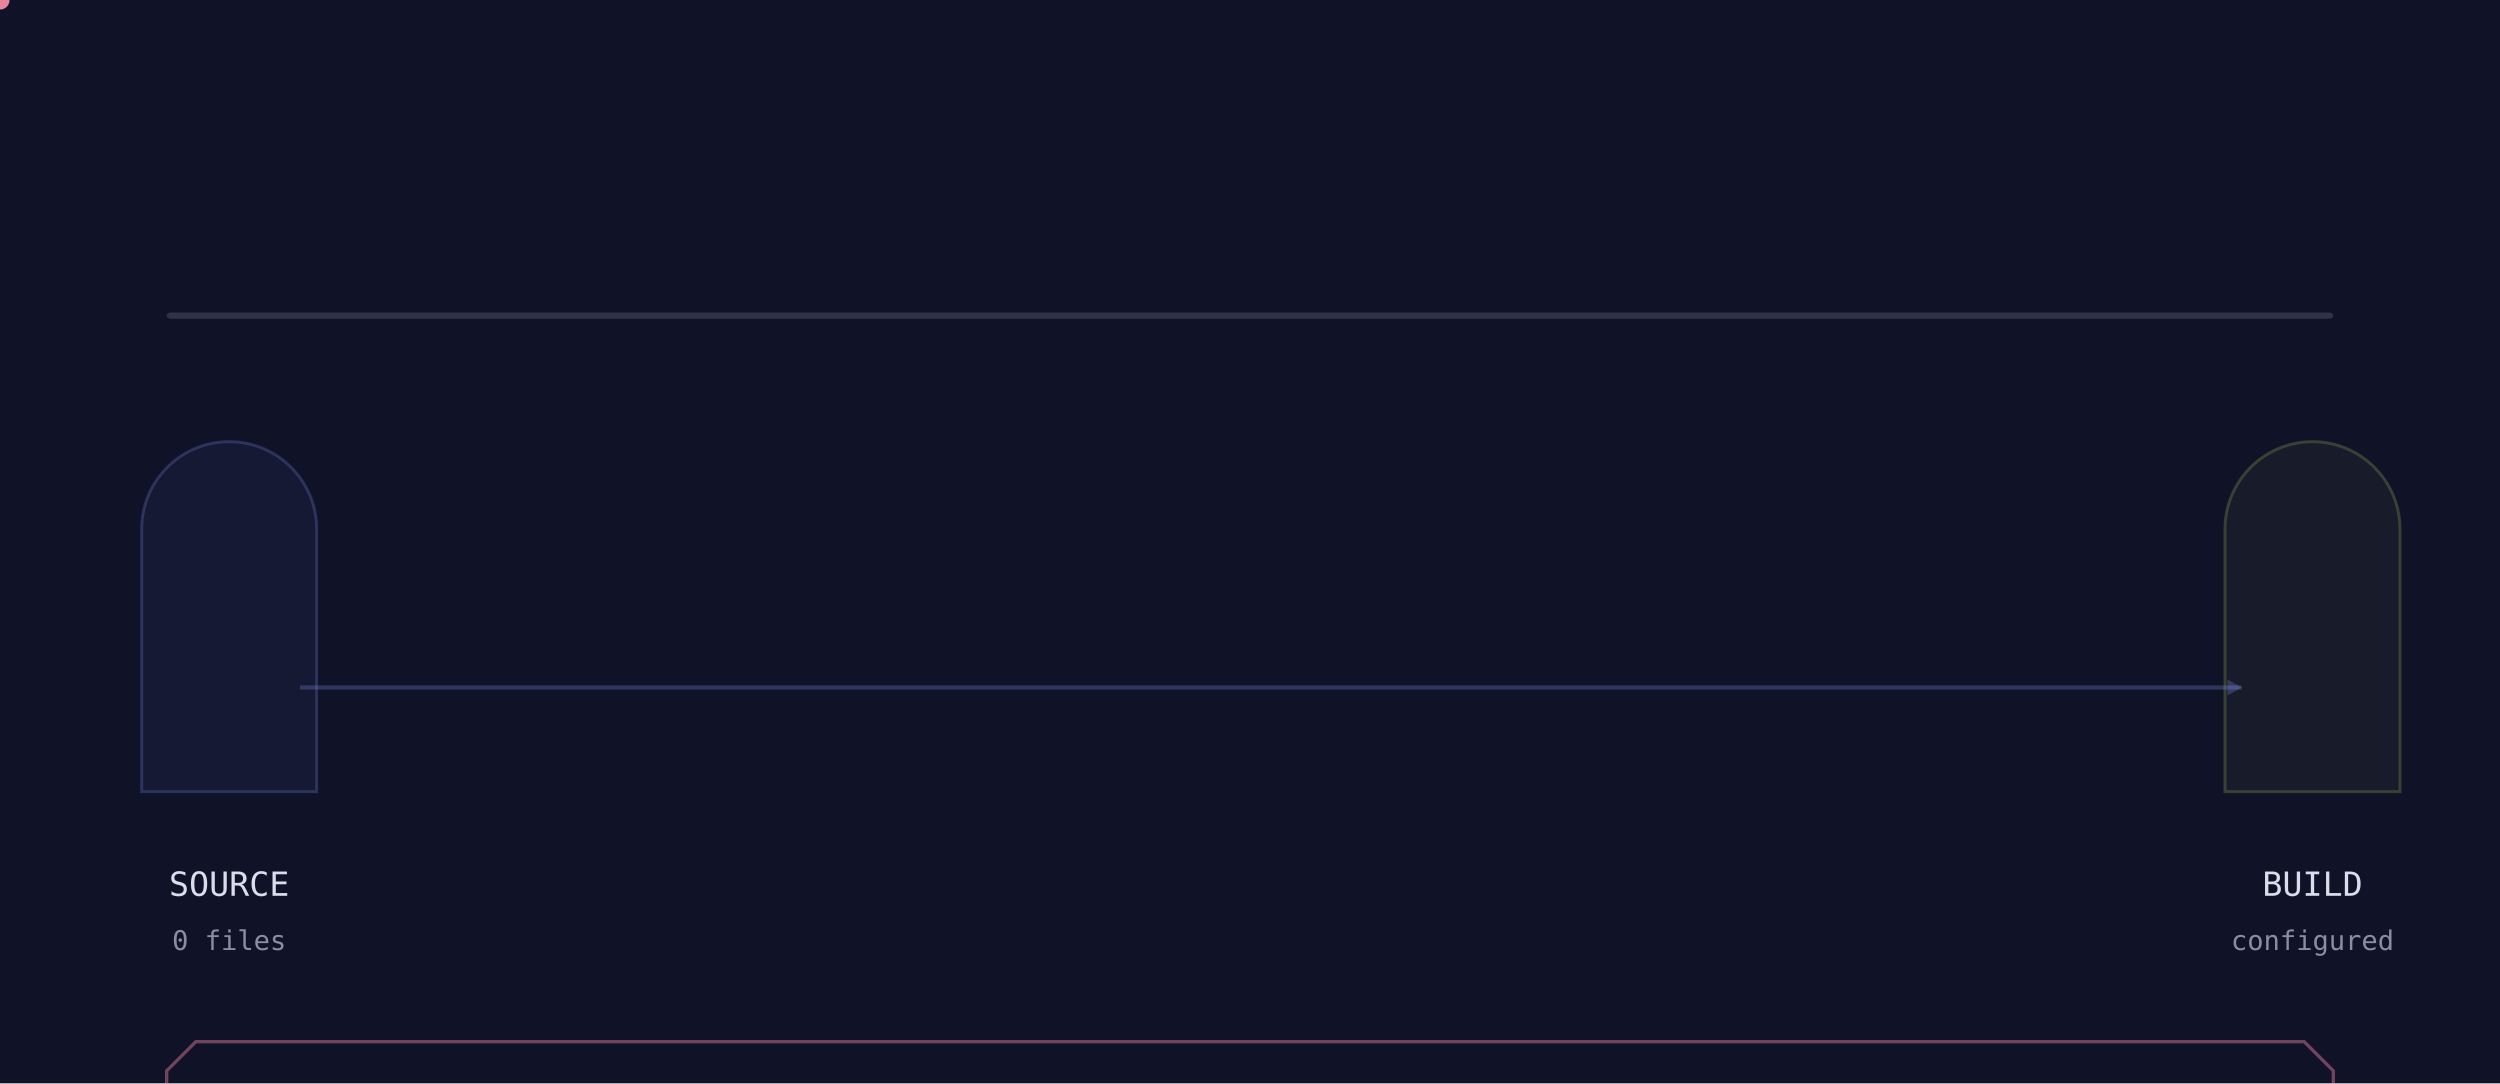
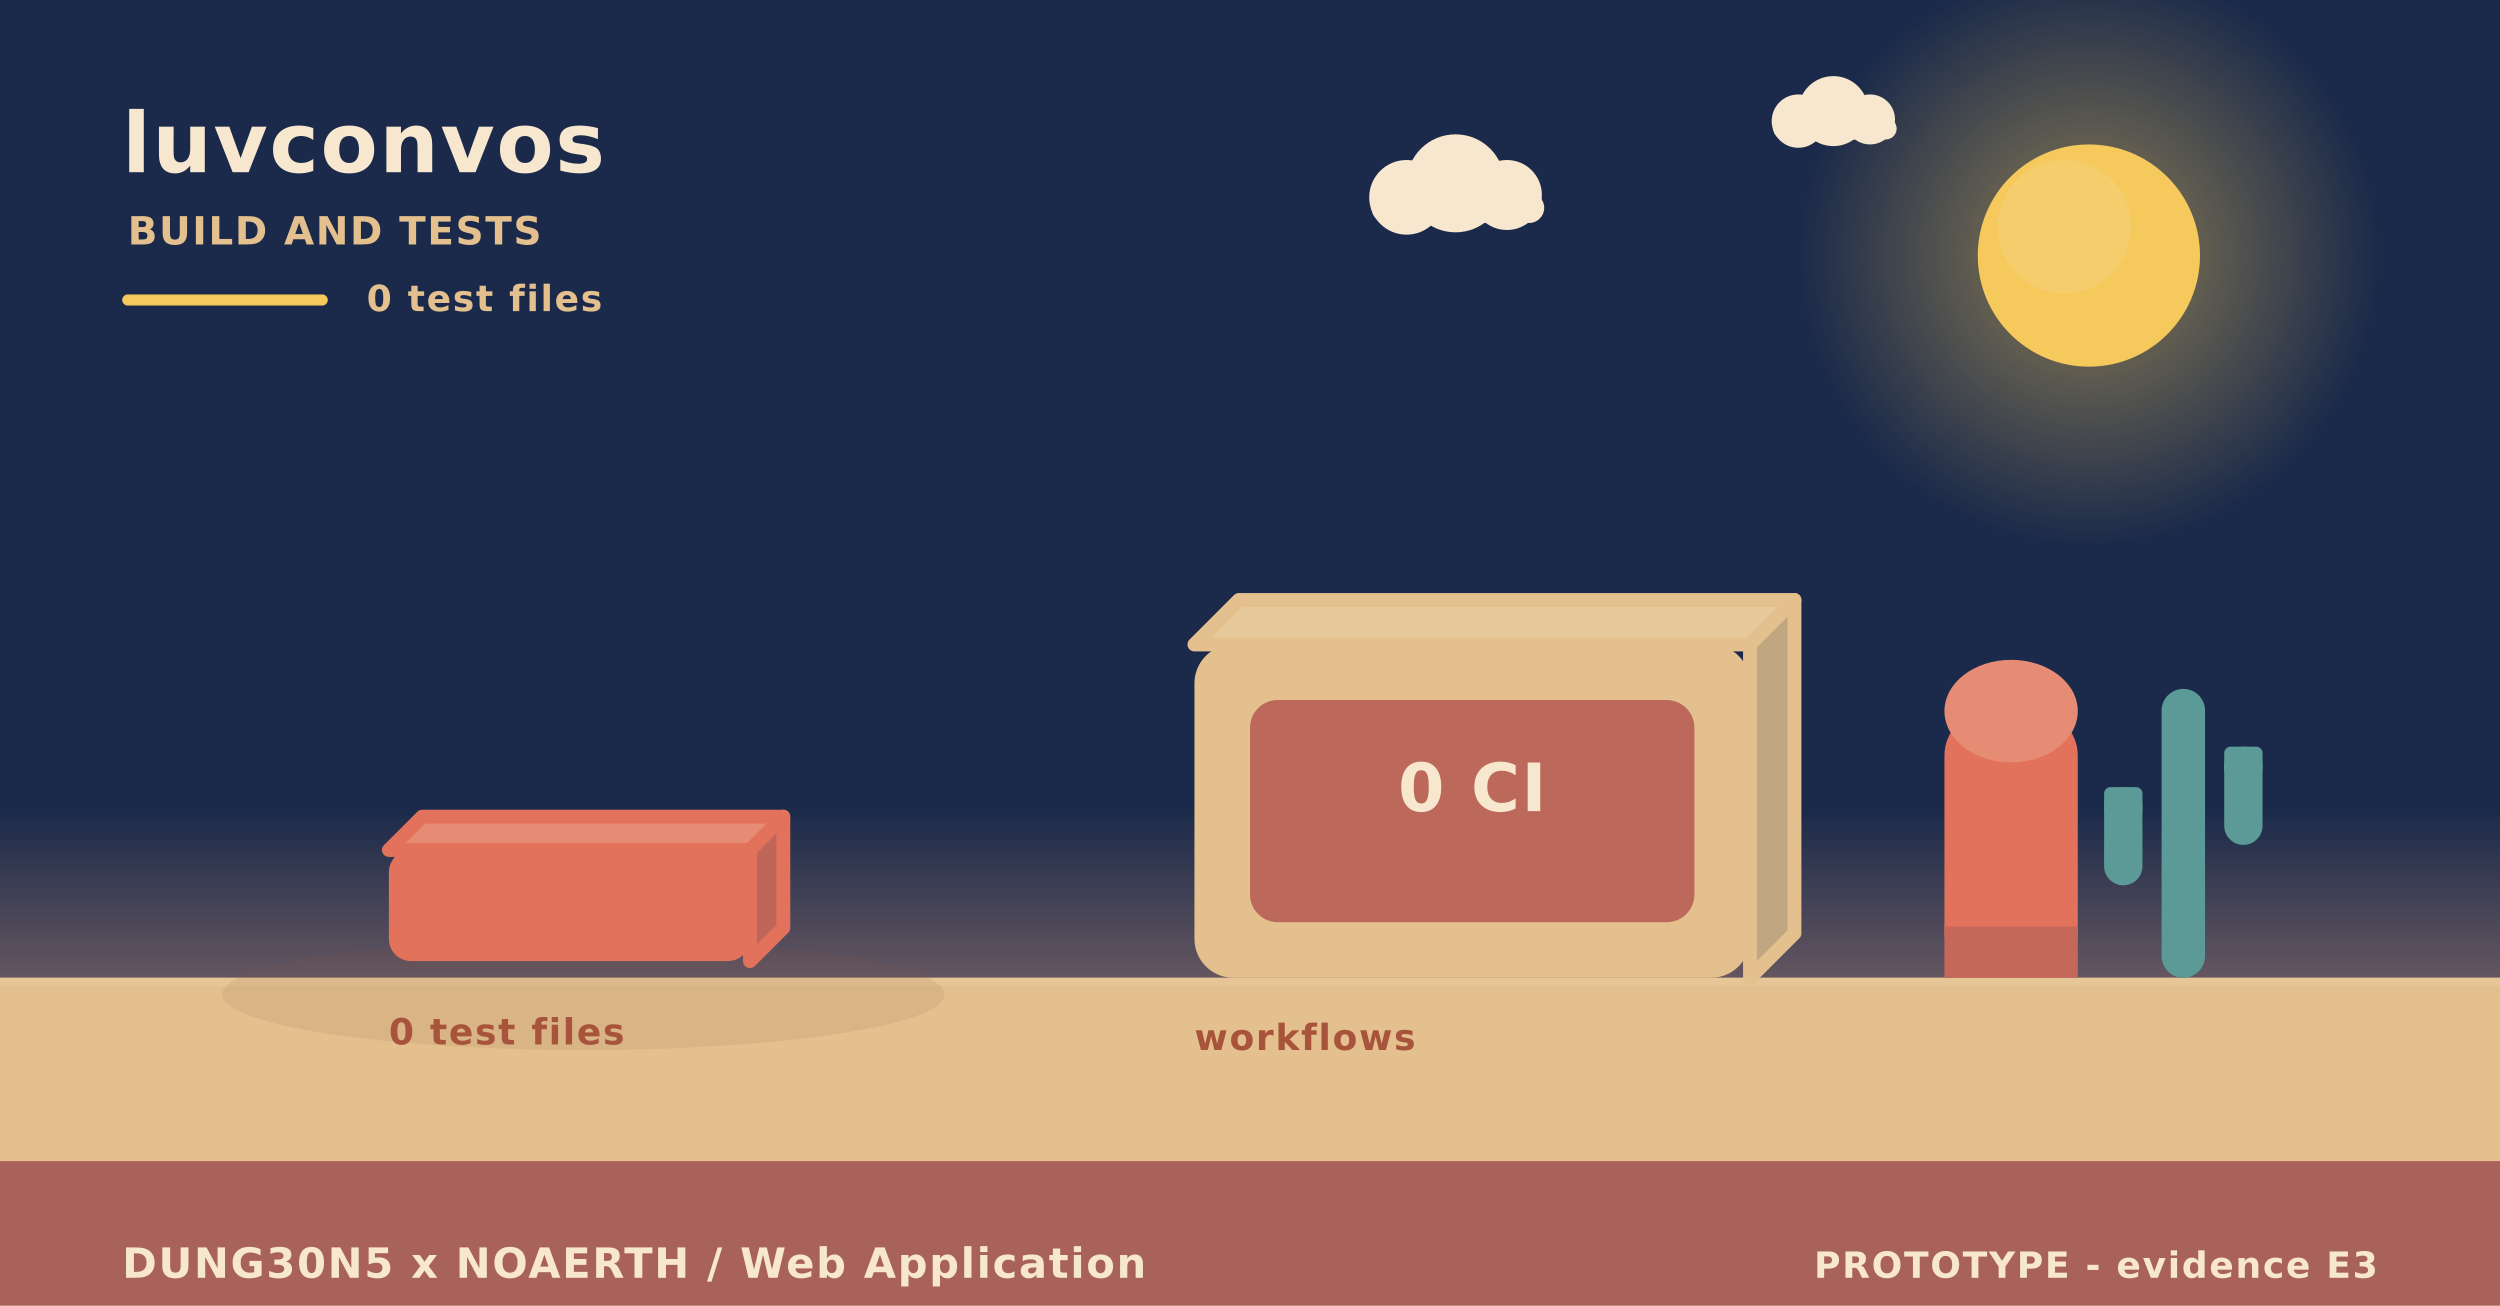
- <svg xmlns="http://www.w3.org/2000/svg" viewBox="0 0 1200 520" width="1200" height="520" role="img" aria-label="luvconvos build evidence">
-   <rect width="1200" height="520" fill="#101228" />
-   <defs>
-     <linearGradient id="gb" x1="0" y1="0" x2="1" y2="1">
-       <stop offset="0%" stop-color="#8093f1" />
-       <stop offset="100%" stop-color="#a7c957" />
-     </linearGradient>
-   </defs>
-   <rect x="80.00" y="150.00" width="1040.00" height="3.00" rx="2.00" fill="rgba(242,242,255,0.140)" opacity="1.00" />
-   <path d="M68.00,380.00 L68.00,254.00 A42.00,42.00 0 0 1 152.00,254.00 L152.00,380.00 Z" fill="rgba(128,147,241,0.100)" opacity="0.55" stroke="rgba(128,147,241,0.450)" stroke-width="1.4" />
-   <polygon points="-192.26,189.00 -136.83,221.00 -136.83,157.00 -192.26,125.00" fill="#945363" opacity="0.95" />
-   <polygon points="-247.68,221.00 -192.26,253.00 -192.26,189.00 -247.68,157.00" fill="#829d44" opacity="0.95" />
-   <polygon points="-192.26,125.00 -136.83,157.00 -192.26,189.00 -247.68,157.00" fill="#8093f1" opacity="0.95" />
-   <text x="110" y="430" font-family="ui-monospace,Menlo,monospace" font-size="16" fill="rgba(242,242,255,0.900)" text-anchor="middle">SOURCE</text>
-   <text x="110" y="456" font-family="ui-monospace,Menlo,monospace" font-size="13" fill="rgba(242,242,255,0.550)" text-anchor="middle">0 files</text>
-   <path d="M1068.00,380.00 L1068.00,254.00 A42.00,42.00 0 0 1 1152.00,254.00 L1152.00,380.00 Z" fill="rgba(167,201,87,0.100)" opacity="0.55" stroke="rgba(167,201,87,0.450)" stroke-width="1.4" />
-   <polygon points="673.77,689.00 729.19,721.00 729.19,657.00 673.77,625.00" fill="#945363" opacity="0.95" />
-   <polygon points="618.34,721.00 673.77,753.00 673.77,689.00 618.34,657.00" fill="#829d44" opacity="0.95" />
-   <polygon points="673.77,625.00 729.19,657.00 673.77,689.00 618.34,657.00" fill="#a7c957" opacity="0.95" />
-   <text x="1110" y="430" font-family="ui-monospace,Menlo,monospace" font-size="16" fill="rgba(242,242,255,0.900)" text-anchor="middle">BUILD</text>
-   <text x="1110" y="456" font-family="ui-monospace,Menlo,monospace" font-size="13" fill="rgba(242,242,255,0.550)" text-anchor="middle">configured</text>
-   <line x1="144.00" y1="330.00" x2="1076.00" y2="330.00" stroke="rgba(128,147,241,0.500)" stroke-width="2.00" opacity="0.55" />
-   <polygon points="1076.00,330.00 1069.20,326.20 1069.20,333.80" fill="rgba(128,147,241,0.500)" opacity="0.55" />
-   <g opacity="0.9">
-     <circle cx="0.00" cy="0.00" r="4.60" fill="#ff8fab" opacity="1.00" />
-     <animateTransform attributeName="transform" type="translate" values="144.00,330.00 1076.00,330.00" dur="5.633s" begin="0.0s" repeatCount="indefinite" />
-     <animateTransform attributeName="transform" type="translate" values="1076.00,330.00 144.00,330.00" dur="5.633s" begin="2.817s" repeatCount="indefinite" />
+ <svg xmlns="http://www.w3.org/2000/svg" width="900" height="470" viewBox="0 0 900 470" role="img" aria-label="luvconvos - how it is verified">
+   <linearGradient id="skyb" x1="0" y1="0" x2="0" y2="1">
+     <stop offset="0" stop-color="#1b2a4a" />
+     <stop offset="0.62" stop-color="#1b2a4a" />
+     <stop offset="1" stop-color="#f3ad8a" />
+   </linearGradient>
+   <rect width="900" height="470" fill="url(#skyb)" />
+   <radialGradient id="sunb">
+     <stop offset="0.35" stop-color="#f5c95c" stop-opacity="0.34" />
+     <stop offset="1" stop-color="#f5c95c" stop-opacity="0" />
+   </radialGradient>
+   <circle cx="752" cy="92" r="104" fill="url(#sunb)" />
+   <circle cx="752" cy="92" r="40" fill="#f5c95c" />
+   <circle cx="743.2" cy="81.6" r="24" fill="#f5d27e" opacity="0.5" />
+   <g>
+     <circle cx="524" cy="66" r="17.64" fill="#f6e7ce" />
+     <circle cx="506.36" cy="71.04" r="13.44" fill="#f6e7ce" />
+     <circle cx="542.48" cy="70.2" r="12.6" fill="#f6e7ce" />
+     <rect x="493.76" y="69.36" width="62.16" height="10.92" rx="5.46" fill="#f6e7ce" />
+     <animateTransform attributeName="transform" type="translate" values="0 0;24 0;0 0" dur="36s" begin="0s" repeatCount="indefinite" />
  </g>
-   <path d="M94.00,500.00 H1106.00 L1120.00,514.00 V546.00 L1106.00,560.00 H94.00 L80.00,546.00 V514.00 Z" fill="none" stroke="rgba(255,143,171,0.500)" stroke-width="1.60" opacity="0.80" />
-   <text x="600" y="536" font-family="ui-monospace,Menlo,monospace" font-size="16" fill="rgba(255,143,171,0.950)" text-anchor="middle">no test suite present in this repository — shown as measured, not implied</text>
+   <g>
+     <circle cx="660" cy="40" r="12.6" fill="#f6e7ce" />
+     <circle cx="647.4" cy="43.6" r="9.6" fill="#f6e7ce" />
+     <circle cx="673.2" cy="43" r="9" fill="#f6e7ce" />
+     <rect x="638.4" y="42.4" width="44.4" height="7.8" rx="3.9" fill="#f6e7ce" />
+     <animateTransform attributeName="transform" type="translate" values="0 0;-18 0;0 0" dur="46s" begin="3s" repeatCount="indefinite" />
+   </g>
+   <rect x="0" y="352" width="900" height="118" fill="#e3c08d" />
+   <rect x="0" y="352" width="900" height="3" fill="#e6c596" />
+   <text x="44" y="62" font-family="Verdana,DejaVu Sans,sans-serif" font-size="30" font-weight="700" letter-spacing="0.6" fill="#f6e7ce" text-anchor="start">luvconvos</text>
+   <text x="46" y="88" font-family="Verdana,DejaVu Sans,sans-serif" font-size="14" font-weight="700" letter-spacing="0.6" fill="#e3c08d" text-anchor="start">BUILD AND TESTS</text>
+   <rect x="44" y="106" width="74" height="4" rx="2" fill="#f5c95c" />
+   <text x="132" y="112" font-family="Verdana,DejaVu Sans,sans-serif" font-size="13" font-weight="700" letter-spacing="0.6" fill="#e3c08d" text-anchor="start">0 test files</text>
+   <ellipse cx="210" cy="358" rx="130" ry="20" fill="rgba(138,90,68,0.11)" />
+   <g>
+     <path d="M140,306 L270,306 L282,294 L152,294 Z" fill="#e68c74" stroke="#e2725b" stroke-width="5" stroke-linejoin="round" />
+     <path d="M270,306 L282,294 L282,334 L270,346 Z" fill="#c06658" stroke="#e2725b" stroke-width="5" stroke-linejoin="round" />
+     <rect x="140" y="306" width="130" height="40" rx="8" fill="#e2725b" />
+     <animateTransform attributeName="transform" type="translate" values="0 10;0 0" dur="0.8s" begin="0.5s" fill="freeze" />
+   </g>
+   <text x="140" y="376" font-family="Verdana,DejaVu Sans,sans-serif" font-size="13" font-weight="700" letter-spacing="0.6" fill="#a8543c" text-anchor="start">0 test files</text>
+   <path d="M430,232 L630,232 L646,216 L446,216 Z" fill="#e7c99b" stroke="#e3c08d" stroke-width="5" stroke-linejoin="round" />
+   <path d="M630,232 L646,216 L646,336 L630,352 Z" fill="#c1a682" stroke="#e3c08d" stroke-width="5" stroke-linejoin="round" />
+   <rect x="430" y="232" width="200" height="120" rx="14" fill="#e3c08d" />
+   <rect x="450" y="252" width="160" height="80" rx="10" fill="#ba6458" opacity="0.94" />
+   <text x="530" y="292" font-family="Verdana,DejaVu Sans,sans-serif" font-size="24" font-weight="700" letter-spacing="0.6" fill="#f6e7ce" text-anchor="middle">0 CI</text>
+   <text x="430" y="378" font-family="Verdana,DejaVu Sans,sans-serif" font-size="13" font-weight="700" letter-spacing="0.6" fill="#a8543c" text-anchor="start">workflows</text>
+   <rect x="700" y="256" width="48" height="96" rx="16" fill="#e2725b" />
+   <ellipse cx="724" cy="256" rx="24" ry="18.46" fill="#e68c74" />
+   <rect x="700" y="333.54" width="48" height="18.46" fill="#c66859" />
+   <rect x="778.18" y="248" width="15.64" height="104" rx="7.82" fill="#5b9a97" />
+   <rect x="757.48" y="283.36" width="13.8" height="35.36" rx="6.9" fill="#5b9a97" />
+   <rect x="757.48" y="283.36" width="13.8" height="10.4" rx="2.3" fill="#5b9a97" />
+   <rect x="800.72" y="268.8" width="13.8" height="35.36" rx="6.9" fill="#5b9a97" />
+   <rect x="800.72" y="268.8" width="13.8" height="10.4" rx="2.3" fill="#5b9a97" />
+   <rect x="0" y="418" width="900" height="52" rx="0" fill="#a65c56" opacity="0.94" />
+   <text x="44" y="460" font-family="Verdana,DejaVu Sans,sans-serif" font-size="15" font-weight="700" letter-spacing="0.6" fill="#f6e7ce" text-anchor="start">DUNG30N5 x NOAERTH  /  Web Application</text>
+   <text x="856" y="460" font-family="Verdana,DejaVu Sans,sans-serif" font-size="13" font-weight="700" letter-spacing="0.6" fill="#f6e7ce" text-anchor="end">PROTOTYPE  -  evidence E3</text>
</svg>
